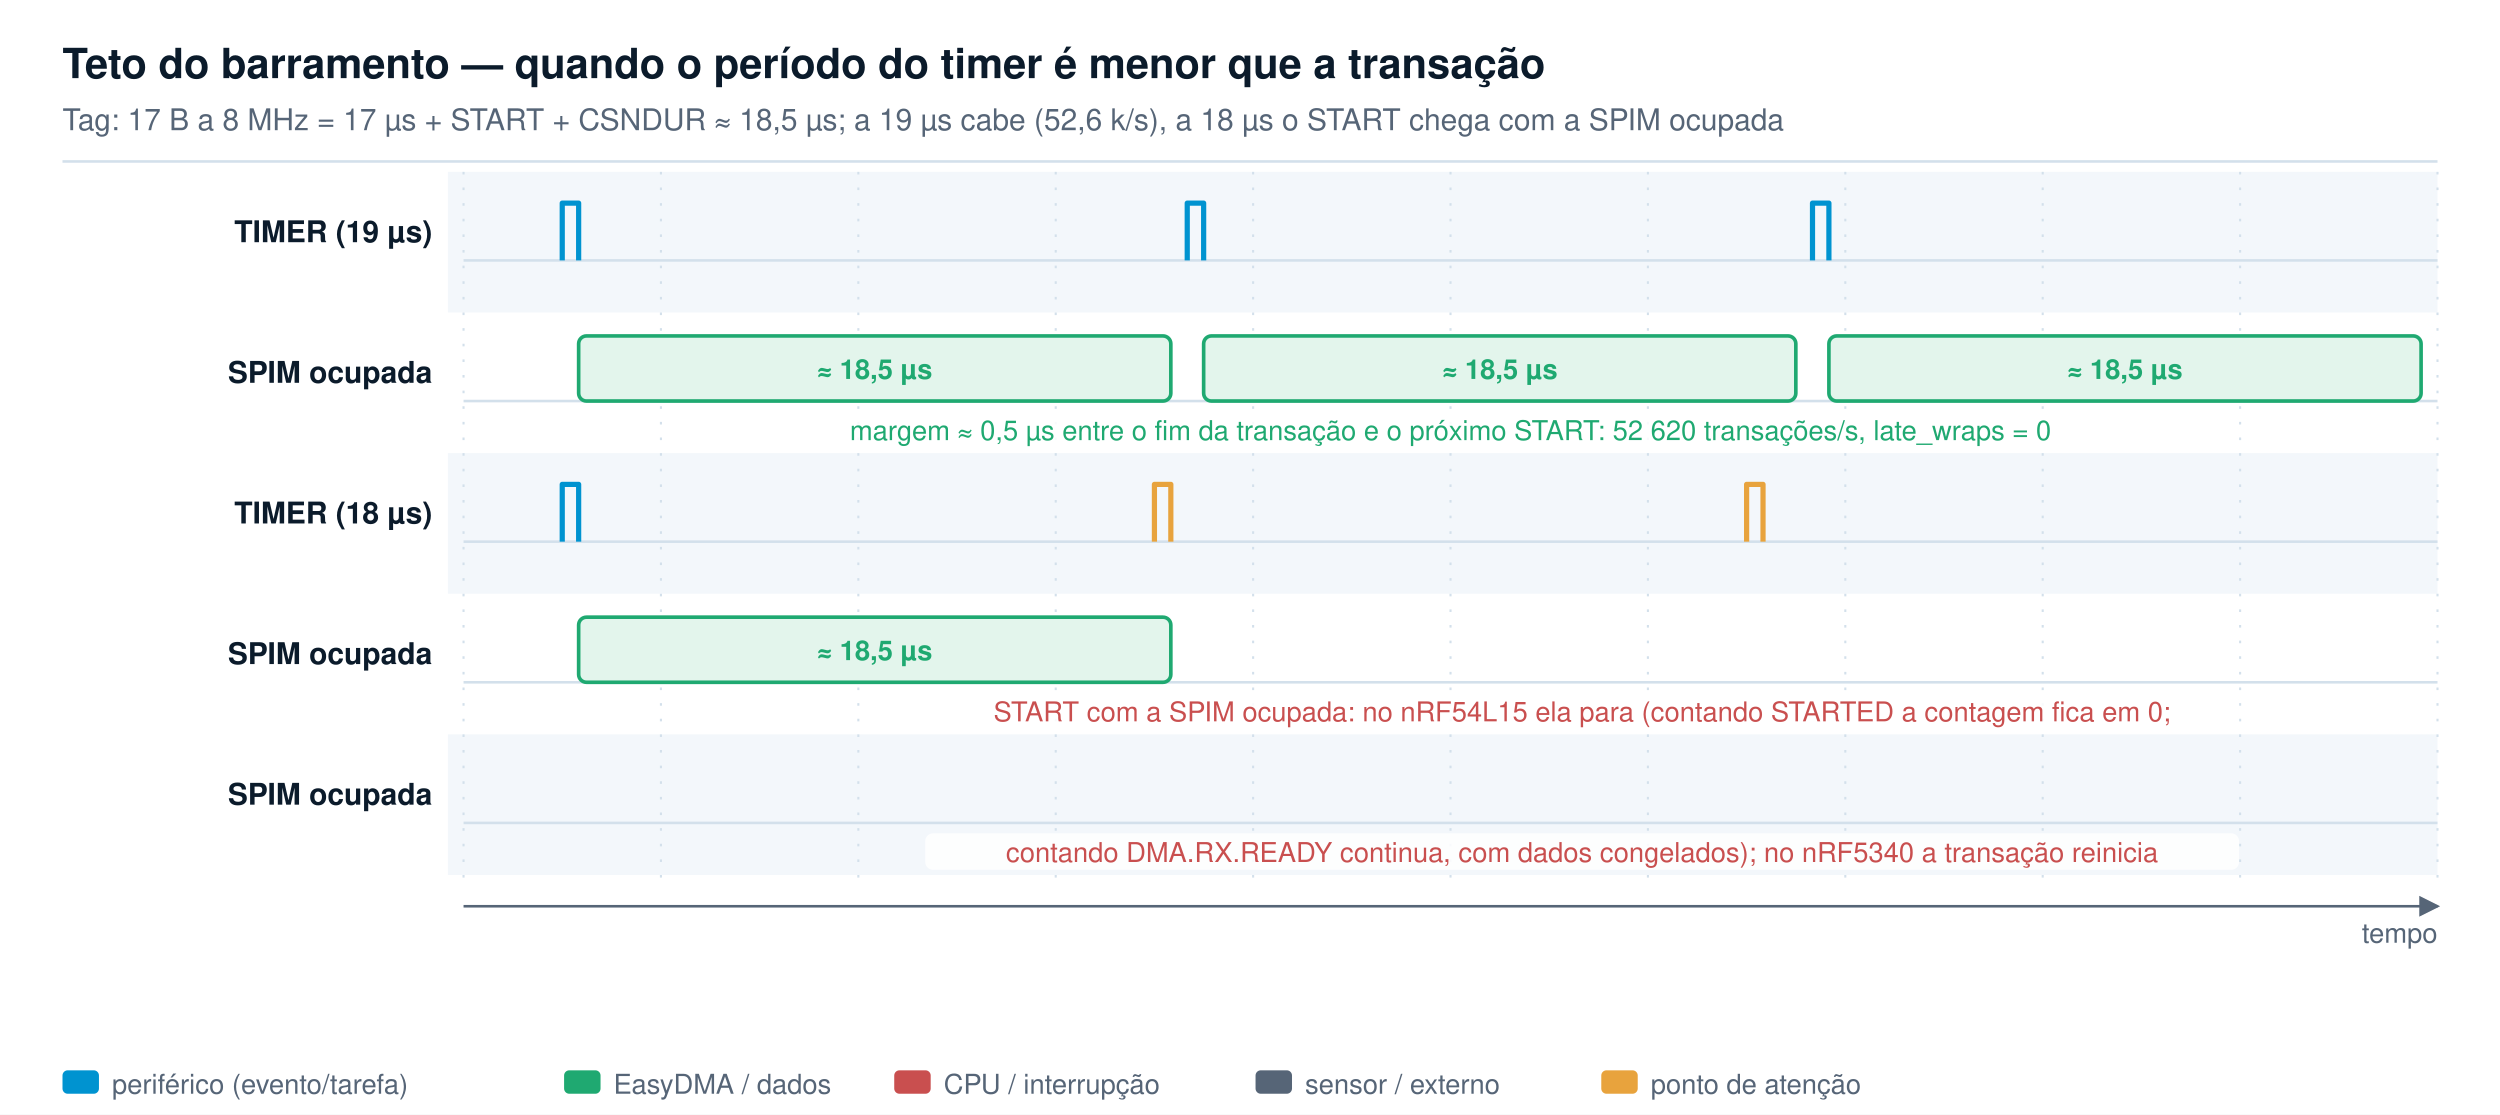
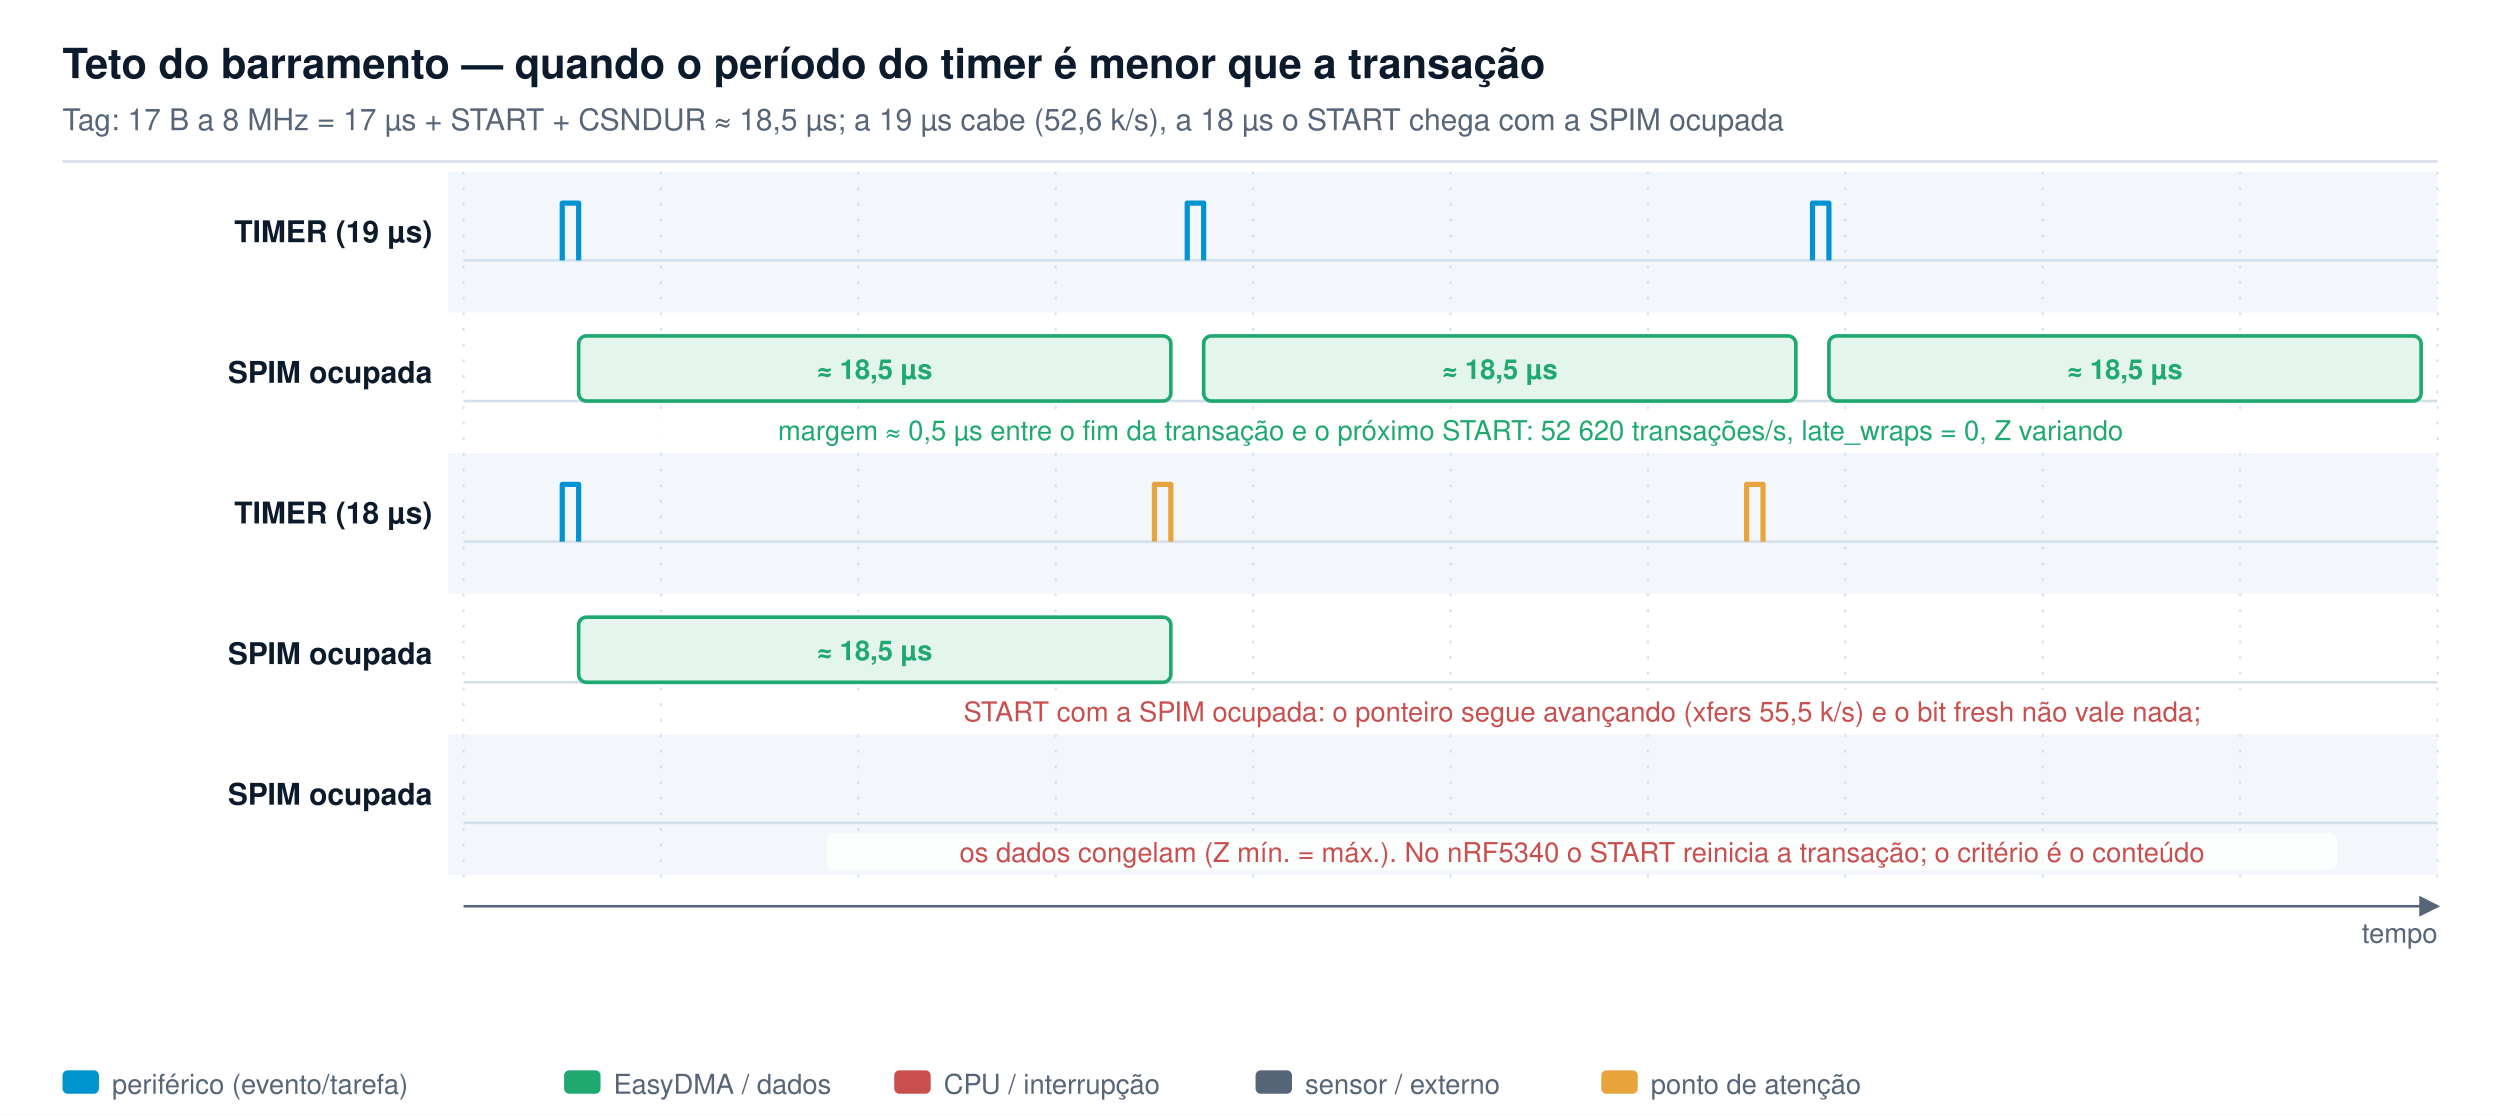
<svg xmlns="http://www.w3.org/2000/svg" width="960" height="428" viewBox="0 0 960 428">
  <defs>
    <marker id="arr" markerWidth="9" markerHeight="9" refX="7" refY="4.5" orient="auto" markerUnits="userSpaceOnUse">
      <path d="M0,0.5 L8,4.5 L0,8.5 z" fill="#566577" />
    </marker>
    <marker id="arr-blue" markerWidth="9" markerHeight="9" refX="7" refY="4.5" orient="auto" markerUnits="userSpaceOnUse">
      <path d="M0,0.5 L8,4.5 L0,8.5 z" fill="#0093D0" />
    </marker>
    <marker id="arr-green" markerWidth="9" markerHeight="9" refX="7" refY="4.5" orient="auto" markerUnits="userSpaceOnUse">
      <path d="M0,0.5 L8,4.5 L0,8.5 z" fill="#1FA971" />
    </marker>
    <marker id="arr-red" markerWidth="9" markerHeight="9" refX="7" refY="4.5" orient="auto" markerUnits="userSpaceOnUse">
      <path d="M0,0.5 L8,4.5 L0,8.5 z" fill="#C94F4F" />
    </marker>
    <filter id="shadow" x="-5%" y="-5%" width="110%" height="120%">
      <feDropShadow dx="0" dy="1.5" stdDeviation="1.5" flood-color="#00224E" flood-opacity="0.12" />
    </filter>
    <pattern id="hatch" width="6" height="6" patternUnits="userSpaceOnUse" patternTransform="rotate(45)">
      <line x1="0" y1="0" x2="0" y2="6" stroke="#D3E0EB" stroke-width="2" />
    </pattern>
  </defs>
  <rect width="100%" height="100%" fill="white" />
  <text x="24" y="30" fill="#0B1B2B" font-family="Segoe UI, Helvetica Neue, Helvetica, Arial, sans-serif" font-size="16" font-weight="600">Teto do barramento — quando o período do timer é menor que a transação</text>
  <text x="24" y="50" fill="#566577" font-family="Segoe UI, Helvetica Neue, Helvetica, Arial, sans-serif" font-size="11.5">Tag: 17 B a 8 MHz = 17 µs + START + CSNDUR ≈ 18,5 µs; a 19 µs cabe (52,6 k/s), a 18 µs o START chega com a SPIM ocupada</text>
  <line x1="24" y1="62" x2="936" y2="62" stroke="#D3E0EB" stroke-width="1" />
  <rect x="172" y="66" width="764" height="54" fill="#F3F7FB" />
  <line x1="178" y1="100" x2="936" y2="100" stroke="#D3E0EB" stroke-width="1" />
  <text x="166" y="93" text-anchor="end" fill="#0B1B2B" font-family="Segoe UI, Helvetica Neue, Helvetica, Arial, sans-serif" font-size="11.5" font-weight="600">TIMER (19 µs)</text>
  <line x1="178" y1="154" x2="936" y2="154" stroke="#D3E0EB" stroke-width="1" />
  <text x="166" y="147" text-anchor="end" fill="#0B1B2B" font-family="Segoe UI, Helvetica Neue, Helvetica, Arial, sans-serif" font-size="11.5" font-weight="600">SPIM ocupada</text>
  <rect x="172" y="174" width="764" height="54" fill="#F3F7FB" />
  <line x1="178" y1="208" x2="936" y2="208" stroke="#D3E0EB" stroke-width="1" />
  <text x="166" y="201" text-anchor="end" fill="#0B1B2B" font-family="Segoe UI, Helvetica Neue, Helvetica, Arial, sans-serif" font-size="11.5" font-weight="600">TIMER (18 µs)</text>
  <line x1="178" y1="262" x2="936" y2="262" stroke="#D3E0EB" stroke-width="1" />
  <text x="166" y="255" text-anchor="end" fill="#0B1B2B" font-family="Segoe UI, Helvetica Neue, Helvetica, Arial, sans-serif" font-size="11.5" font-weight="600">SPIM ocupada</text>
  <rect x="172" y="282" width="764" height="54" fill="#F3F7FB" />
  <line x1="178" y1="316" x2="936" y2="316" stroke="#D3E0EB" stroke-width="1" />
  <text x="166" y="309" text-anchor="end" fill="#0B1B2B" font-family="Segoe UI, Helvetica Neue, Helvetica, Arial, sans-serif" font-size="11.5" font-weight="600">SPIM ocupada</text>
  <line x1="178.0" y1="66" x2="178.0" y2="340" stroke="#D3E0EB" stroke-width="0.8" stroke-dasharray="1 5" />
  <line x1="253.8" y1="66" x2="253.8" y2="340" stroke="#D3E0EB" stroke-width="0.8" stroke-dasharray="1 5" />
  <line x1="329.6" y1="66" x2="329.6" y2="340" stroke="#D3E0EB" stroke-width="0.8" stroke-dasharray="1 5" />
  <line x1="405.4" y1="66" x2="405.4" y2="340" stroke="#D3E0EB" stroke-width="0.8" stroke-dasharray="1 5" />
  <line x1="481.2" y1="66" x2="481.2" y2="340" stroke="#D3E0EB" stroke-width="0.8" stroke-dasharray="1 5" />
  <line x1="557.0" y1="66" x2="557.0" y2="340" stroke="#D3E0EB" stroke-width="0.8" stroke-dasharray="1 5" />
  <line x1="632.8" y1="66" x2="632.8" y2="340" stroke="#D3E0EB" stroke-width="0.8" stroke-dasharray="1 5" />
  <line x1="708.6" y1="66" x2="708.6" y2="340" stroke="#D3E0EB" stroke-width="0.8" stroke-dasharray="1 5" />
  <line x1="784.4" y1="66" x2="784.4" y2="340" stroke="#D3E0EB" stroke-width="0.8" stroke-dasharray="1 5" />
  <line x1="860.2" y1="66" x2="860.2" y2="340" stroke="#D3E0EB" stroke-width="0.8" stroke-dasharray="1 5" />
  <line x1="936.0" y1="66" x2="936.0" y2="340" stroke="#D3E0EB" stroke-width="0.8" stroke-dasharray="1 5" />
  <path d="M215.9,100.0 V78.0 H222.2 V100.0" fill="none" stroke="#0093D0" stroke-width="2" stroke-linejoin="round" />
  <rect x="222.2" y="129.0" width="227.4" height="25" rx="3" fill="#E3F5EC" stroke="#1FA971" stroke-width="1.4" />
  <text x="335.9" y="145.5" fill="#1FA971" text-anchor="middle" font-family="Segoe UI, Helvetica Neue, Helvetica, Arial, sans-serif" font-size="10.5" font-weight="600">≈ 18,5 µs</text>
  <path d="M455.9,100.0 V78.0 H462.2 V100.0" fill="none" stroke="#0093D0" stroke-width="2" stroke-linejoin="round" />
  <rect x="462.2" y="129.0" width="227.4" height="25" rx="3" fill="#E3F5EC" stroke="#1FA971" stroke-width="1.4" />
  <text x="576.0" y="145.5" fill="#1FA971" text-anchor="middle" font-family="Segoe UI, Helvetica Neue, Helvetica, Arial, sans-serif" font-size="10.5" font-weight="600">≈ 18,5 µs</text>
  <path d="M696.0,100.0 V78.0 H702.3 V100.0" fill="none" stroke="#0093D0" stroke-width="2" stroke-linejoin="round" />
  <rect x="702.3" y="129.0" width="227.4" height="25" rx="3" fill="#E3F5EC" stroke="#1FA971" stroke-width="1.4" />
  <text x="816.0" y="145.5" fill="#1FA971" text-anchor="middle" font-family="Segoe UI, Helvetica Neue, Helvetica, Arial, sans-serif" font-size="10.5" font-weight="600">≈ 18,5 µs</text>
-   <rect x="278.7" y="158" width="556.6" height="14" rx="3" fill="white" opacity="0.85" />
-   <text x="557.0" y="169.0" fill="#1FA971" text-anchor="middle" font-family="Segoe UI, Helvetica Neue, Helvetica, Arial, sans-serif" font-size="10.5">margem ≈ 0,5 µs entre o fim da transação e o próximo START: 52 620 transações/s, late_wraps = 0</text>
+   <rect x="243.9" y="158" width="626.2" height="14" rx="3" fill="white" opacity="0.85" />
+   <text x="557.0" y="169.0" fill="#1FA971" text-anchor="middle" font-family="Segoe UI, Helvetica Neue, Helvetica, Arial, sans-serif" font-size="10.5">margem ≈ 0,5 µs entre o fim da transação e o próximo START: 52 620 transações/s, late_wraps = 0, Z variando</text>
  <path d="M215.9,208.0 V186.0 H222.2 V208.0" fill="none" stroke="#0093D0" stroke-width="2" stroke-linejoin="round" />
  <path d="M443.3,208.0 V186.0 H449.6 V208.0" fill="none" stroke="#E8A33D" stroke-width="2" stroke-linejoin="round" />
  <path d="M670.7,208.0 V186.0 H677.0 V208.0" fill="none" stroke="#E8A33D" stroke-width="2" stroke-linejoin="round" />
  <rect x="222.2" y="237.0" width="227.4" height="25" rx="3" fill="#E3F5EC" stroke="#1FA971" stroke-width="1.4" />
  <text x="335.9" y="253.5" fill="#1FA971" text-anchor="middle" font-family="Segoe UI, Helvetica Neue, Helvetica, Arial, sans-serif" font-size="10.5" font-weight="600">≈ 18,5 µs</text>
-   <rect x="355.3" y="266" width="504.5" height="14" rx="3" fill="white" opacity="0.85" />
-   <text x="607.5" y="277.0" fill="#C94F4F" text-anchor="middle" font-family="Segoe UI, Helvetica Neue, Helvetica, Arial, sans-serif" font-size="10.5">START com a SPIM ocupada: no nRF54L15 ela para (contando STARTED a contagem fica em 0;</text>
-   <rect x="355.3" y="320" width="504.5" height="14" rx="3" fill="white" opacity="0.85" />
-   <text x="607.5" y="331.0" fill="#C94F4F" text-anchor="middle" font-family="Segoe UI, Helvetica Neue, Helvetica, Arial, sans-serif" font-size="10.5">contando DMA.RX.READY continua, com dados congelados); no nRF5340 a transação reinicia</text>
+   <rect x="320.5" y="266" width="574.0" height="14" rx="3" fill="white" opacity="0.85" />
+   <text x="607.5" y="277.0" fill="#C94F4F" text-anchor="middle" font-family="Segoe UI, Helvetica Neue, Helvetica, Arial, sans-serif" font-size="10.5">START com a SPIM ocupada: o ponteiro segue avançando (xfers 55,5 k/s) e o bit fresh não vale nada;</text>
+   <rect x="317.6" y="320" width="579.8" height="14" rx="3" fill="white" opacity="0.85" />
+   <text x="607.5" y="331.0" fill="#C94F4F" text-anchor="middle" font-family="Segoe UI, Helvetica Neue, Helvetica, Arial, sans-serif" font-size="10.5">os dados congelam (Z mín. = máx.). No nRF5340 o START reinicia a transação; o critério é o conteúdo</text>
  <line x1="178" y1="348" x2="936" y2="348" stroke="#566577" stroke-width="1" marker-end="url(#arr)" />
  <text x="936" y="362" text-anchor="end" fill="#566577" font-family="Segoe UI, Helvetica Neue, Helvetica, Arial, sans-serif" font-size="10.5">tempo</text>
  <rect x="24" y="411" width="14" height="9" rx="2" fill="#0093D0" />
  <text x="43" y="420" fill="#566577" font-family="Segoe UI, Helvetica Neue, Helvetica, Arial, sans-serif" font-size="10.5">periférico (evento/tarefa)</text>
  <rect x="216.61" y="411" width="14" height="9" rx="2" fill="#1FA971" />
  <text x="235.61" y="420" fill="#566577" font-family="Segoe UI, Helvetica Neue, Helvetica, Arial, sans-serif" font-size="10.5">EasyDMA / dados</text>
  <rect x="343.385" y="411" width="14" height="9" rx="2" fill="#C94F4F" />
  <text x="362.385" y="420" fill="#566577" font-family="Segoe UI, Helvetica Neue, Helvetica, Arial, sans-serif" font-size="10.5">CPU / interrupção</text>
  <rect x="482.13" y="411" width="14" height="9" rx="2" fill="#566577" />
  <text x="501.13" y="420" fill="#566577" font-family="Segoe UI, Helvetica Neue, Helvetica, Arial, sans-serif" font-size="10.5">sensor / externo</text>
  <rect x="614.89" y="411" width="14" height="9" rx="2" fill="#E8A33D" />
  <text x="633.89" y="420" fill="#566577" font-family="Segoe UI, Helvetica Neue, Helvetica, Arial, sans-serif" font-size="10.5">ponto de atenção</text>
</svg>
